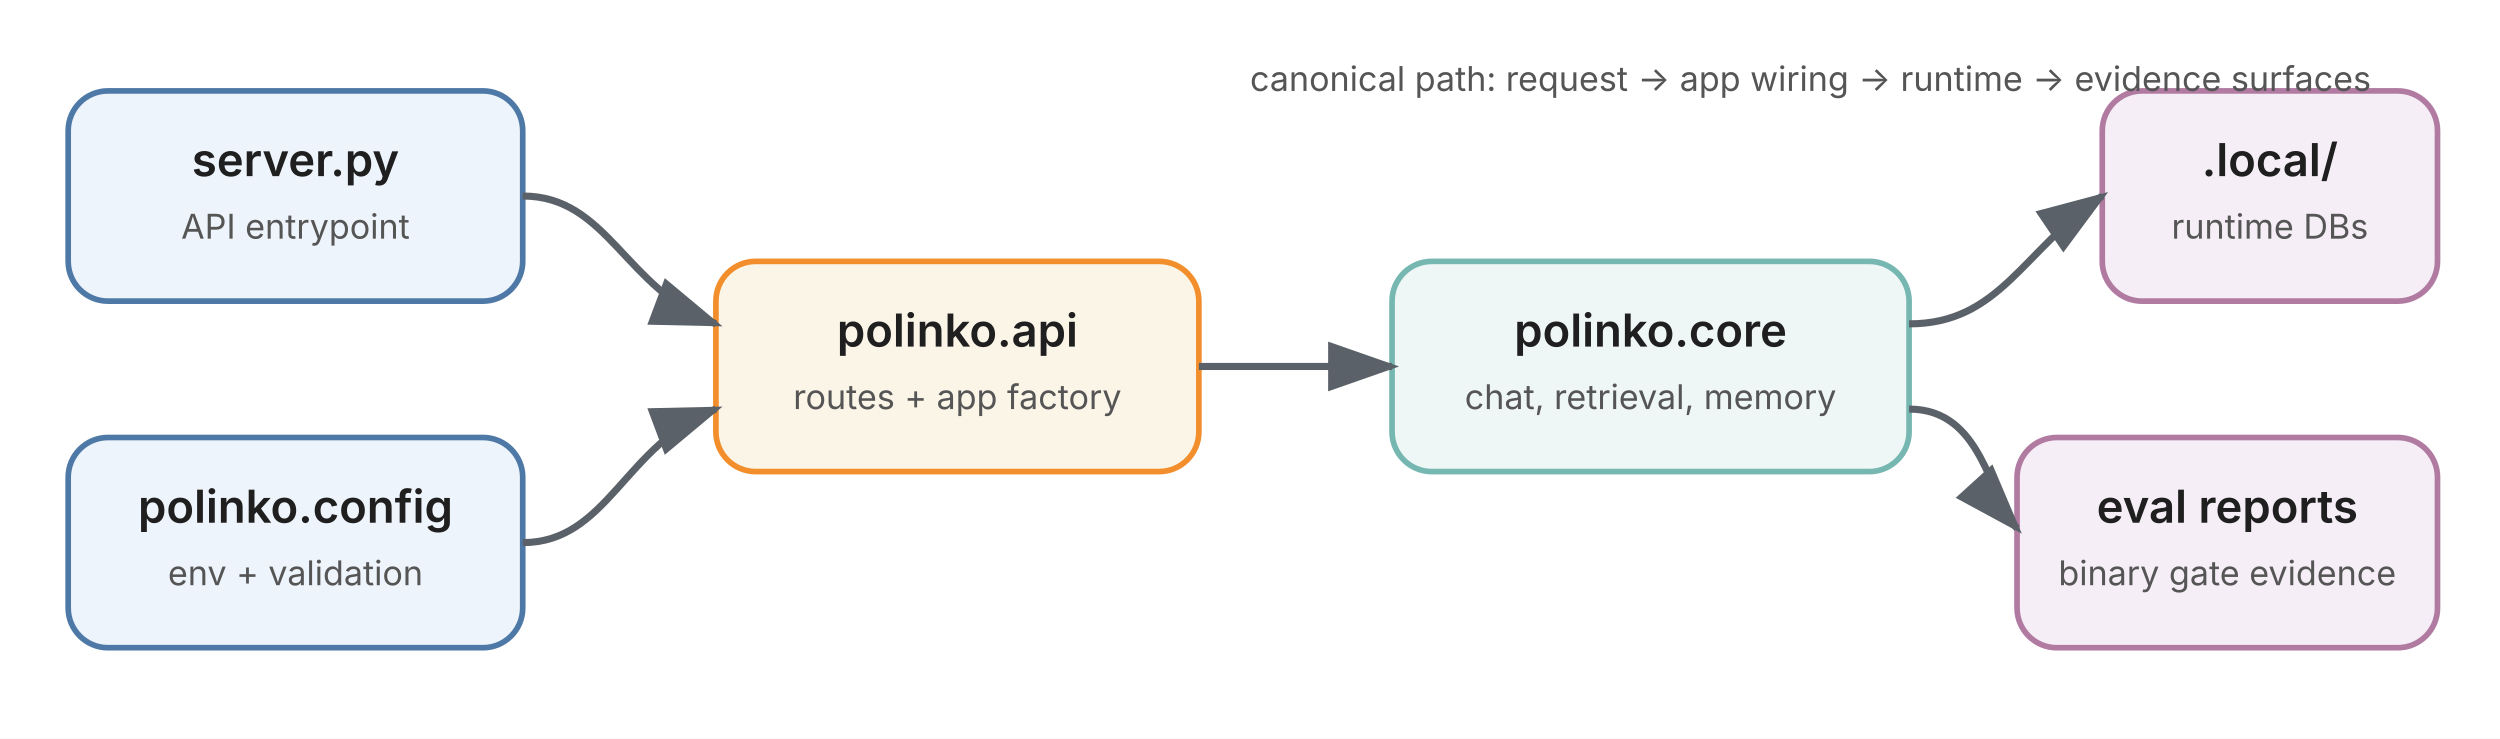
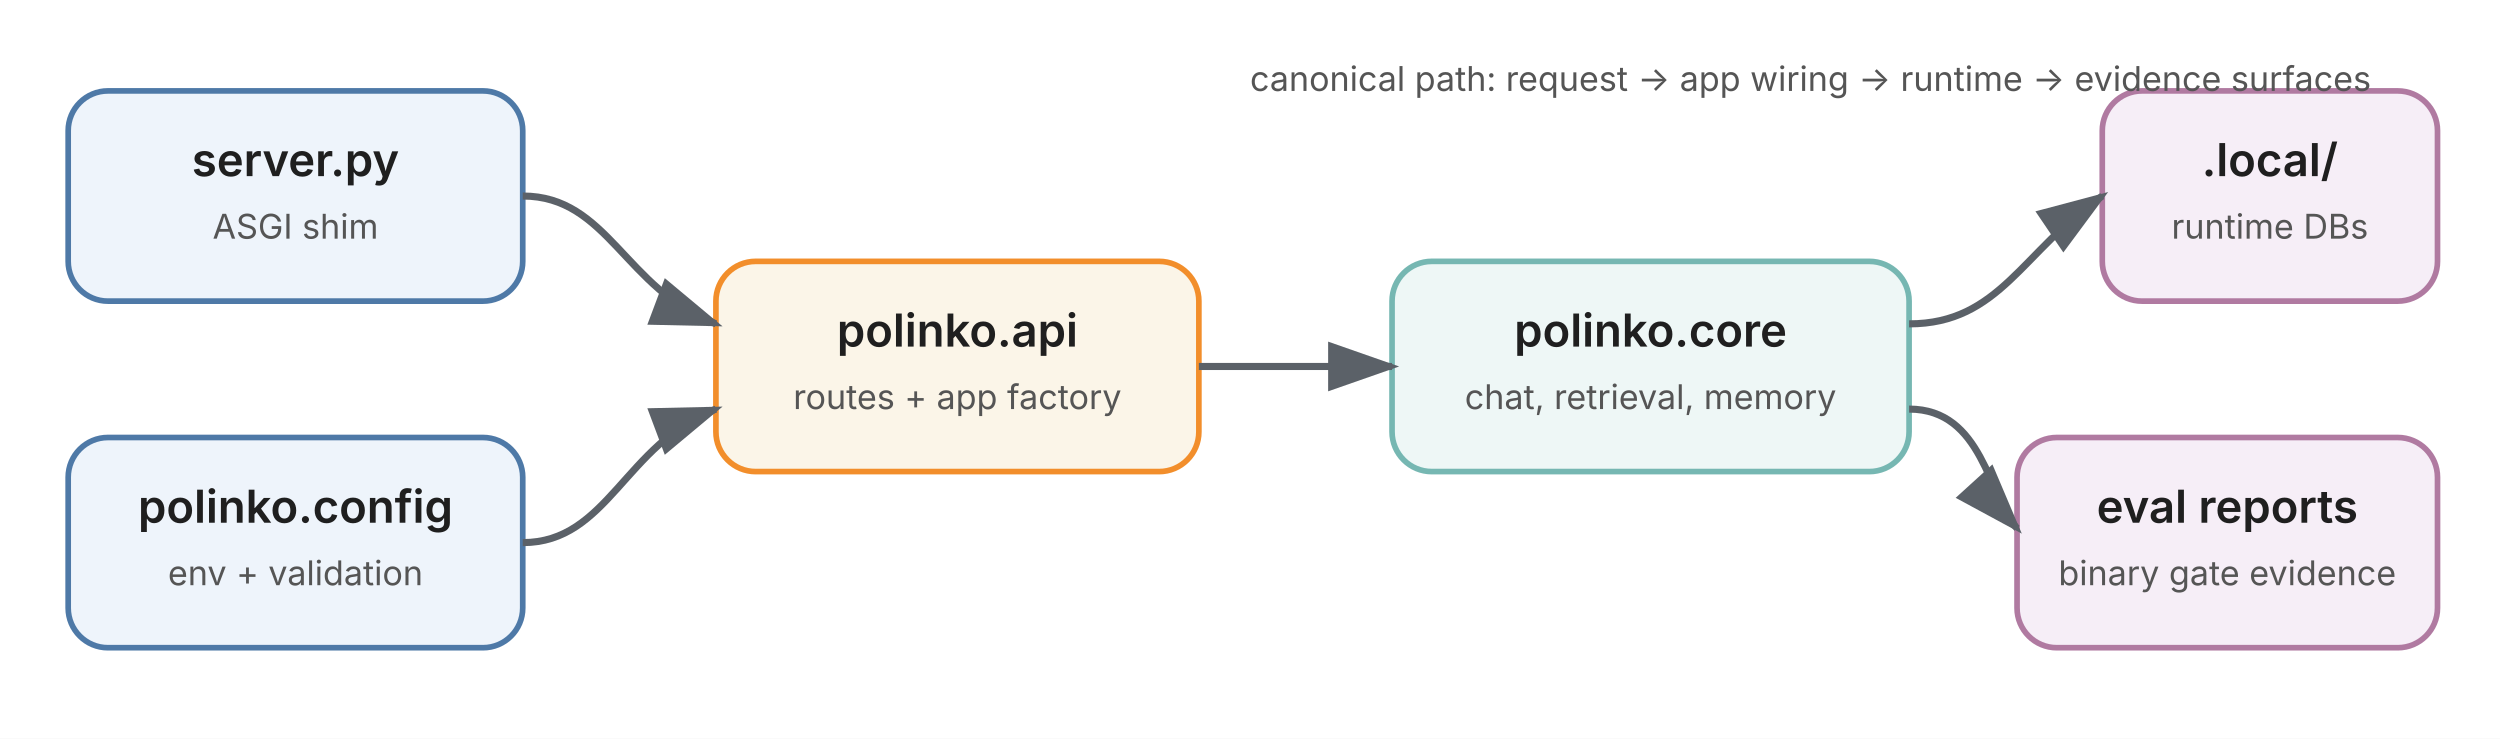
<svg xmlns="http://www.w3.org/2000/svg" width="880" height="260" viewBox="0 0 880 260" role="img" aria-labelledby="title desc">
  <defs>
    <style>
      .bg { fill: #ffffff; }
      .box { rx: 14; ry: 14; stroke-width: 2; }
      .label { font-family: -apple-system, BlinkMacSystemFont, "Segoe UI", sans-serif; font-size: 16px; fill: #1f1f1f; font-weight: 600; }
      .sub { font-family: -apple-system, BlinkMacSystemFont, "Segoe UI", sans-serif; font-size: 12px; fill: #555555; }
      .arrow { stroke: #5b6168; stroke-width: 2.5; fill: none; marker-end: url(#arrowhead); }
    </style>
    <marker id="arrowhead" markerWidth="10" markerHeight="7" refX="9" refY="3.5" orient="auto">
      <polygon points="0 0, 10 3.5, 0 7" fill="#5b6168" />
    </marker>
  </defs>
  <rect class="bg" width="880" height="260" />
  <rect class="box" x="24" y="32" width="160" height="74" fill="#eef4fb" stroke="#4e79a7" />
  <text class="label" x="104" y="62" text-anchor="middle">server.py</text>
-   <text class="sub" x="104" y="84" text-anchor="middle">API entrypoint</text>
+   <text class="sub" x="104" y="84" text-anchor="middle">ASGI shim</text>
  <rect class="box" x="24" y="154" width="160" height="74" fill="#eef4fb" stroke="#4e79a7" />
  <text class="label" x="104" y="184" text-anchor="middle">polinko.config</text>
  <text class="sub" x="104" y="206" text-anchor="middle">env + validation</text>
  <rect class="box" x="252" y="92" width="170" height="74" fill="#fbf5e8" stroke="#f28e2b" />
  <text class="label" x="337" y="122" text-anchor="middle">polinko.api</text>
  <text class="sub" x="337" y="144" text-anchor="middle">routes + app factory</text>
  <rect class="box" x="490" y="92" width="182" height="74" fill="#eef7f6" stroke="#76b7b2" />
  <text class="label" x="581" y="122" text-anchor="middle">polinko.core</text>
  <text class="sub" x="581" y="144" text-anchor="middle">chat, retrieval, memory</text>
  <rect class="box" x="740" y="32" width="118" height="74" fill="#f6eef7" stroke="#b07aa1" />
  <text class="label" x="799" y="62" text-anchor="middle">.local/</text>
  <text class="sub" x="799" y="84" text-anchor="middle">runtime DBs</text>
  <rect class="box" x="710" y="154" width="148" height="74" fill="#f6eef7" stroke="#b07aa1" />
  <text class="label" x="784" y="184" text-anchor="middle">eval reports</text>
  <text class="sub" x="784" y="206" text-anchor="middle">binary gate evidence</text>
  <path class="arrow" d="M184 69 C214 69 220 102 252 114" />
  <path class="arrow" d="M184 191 C214 191 220 156 252 144" />
  <path class="arrow" d="M422 129 L490 129" />
  <path class="arrow" d="M672 114 C704 114 712 88 740 69" />
  <path class="arrow" d="M672 144 C698 144 700 175 710 186" />
  <text class="sub" x="440" y="32">canonical path: request → app wiring → runtime → evidence surfaces</text>
</svg>
